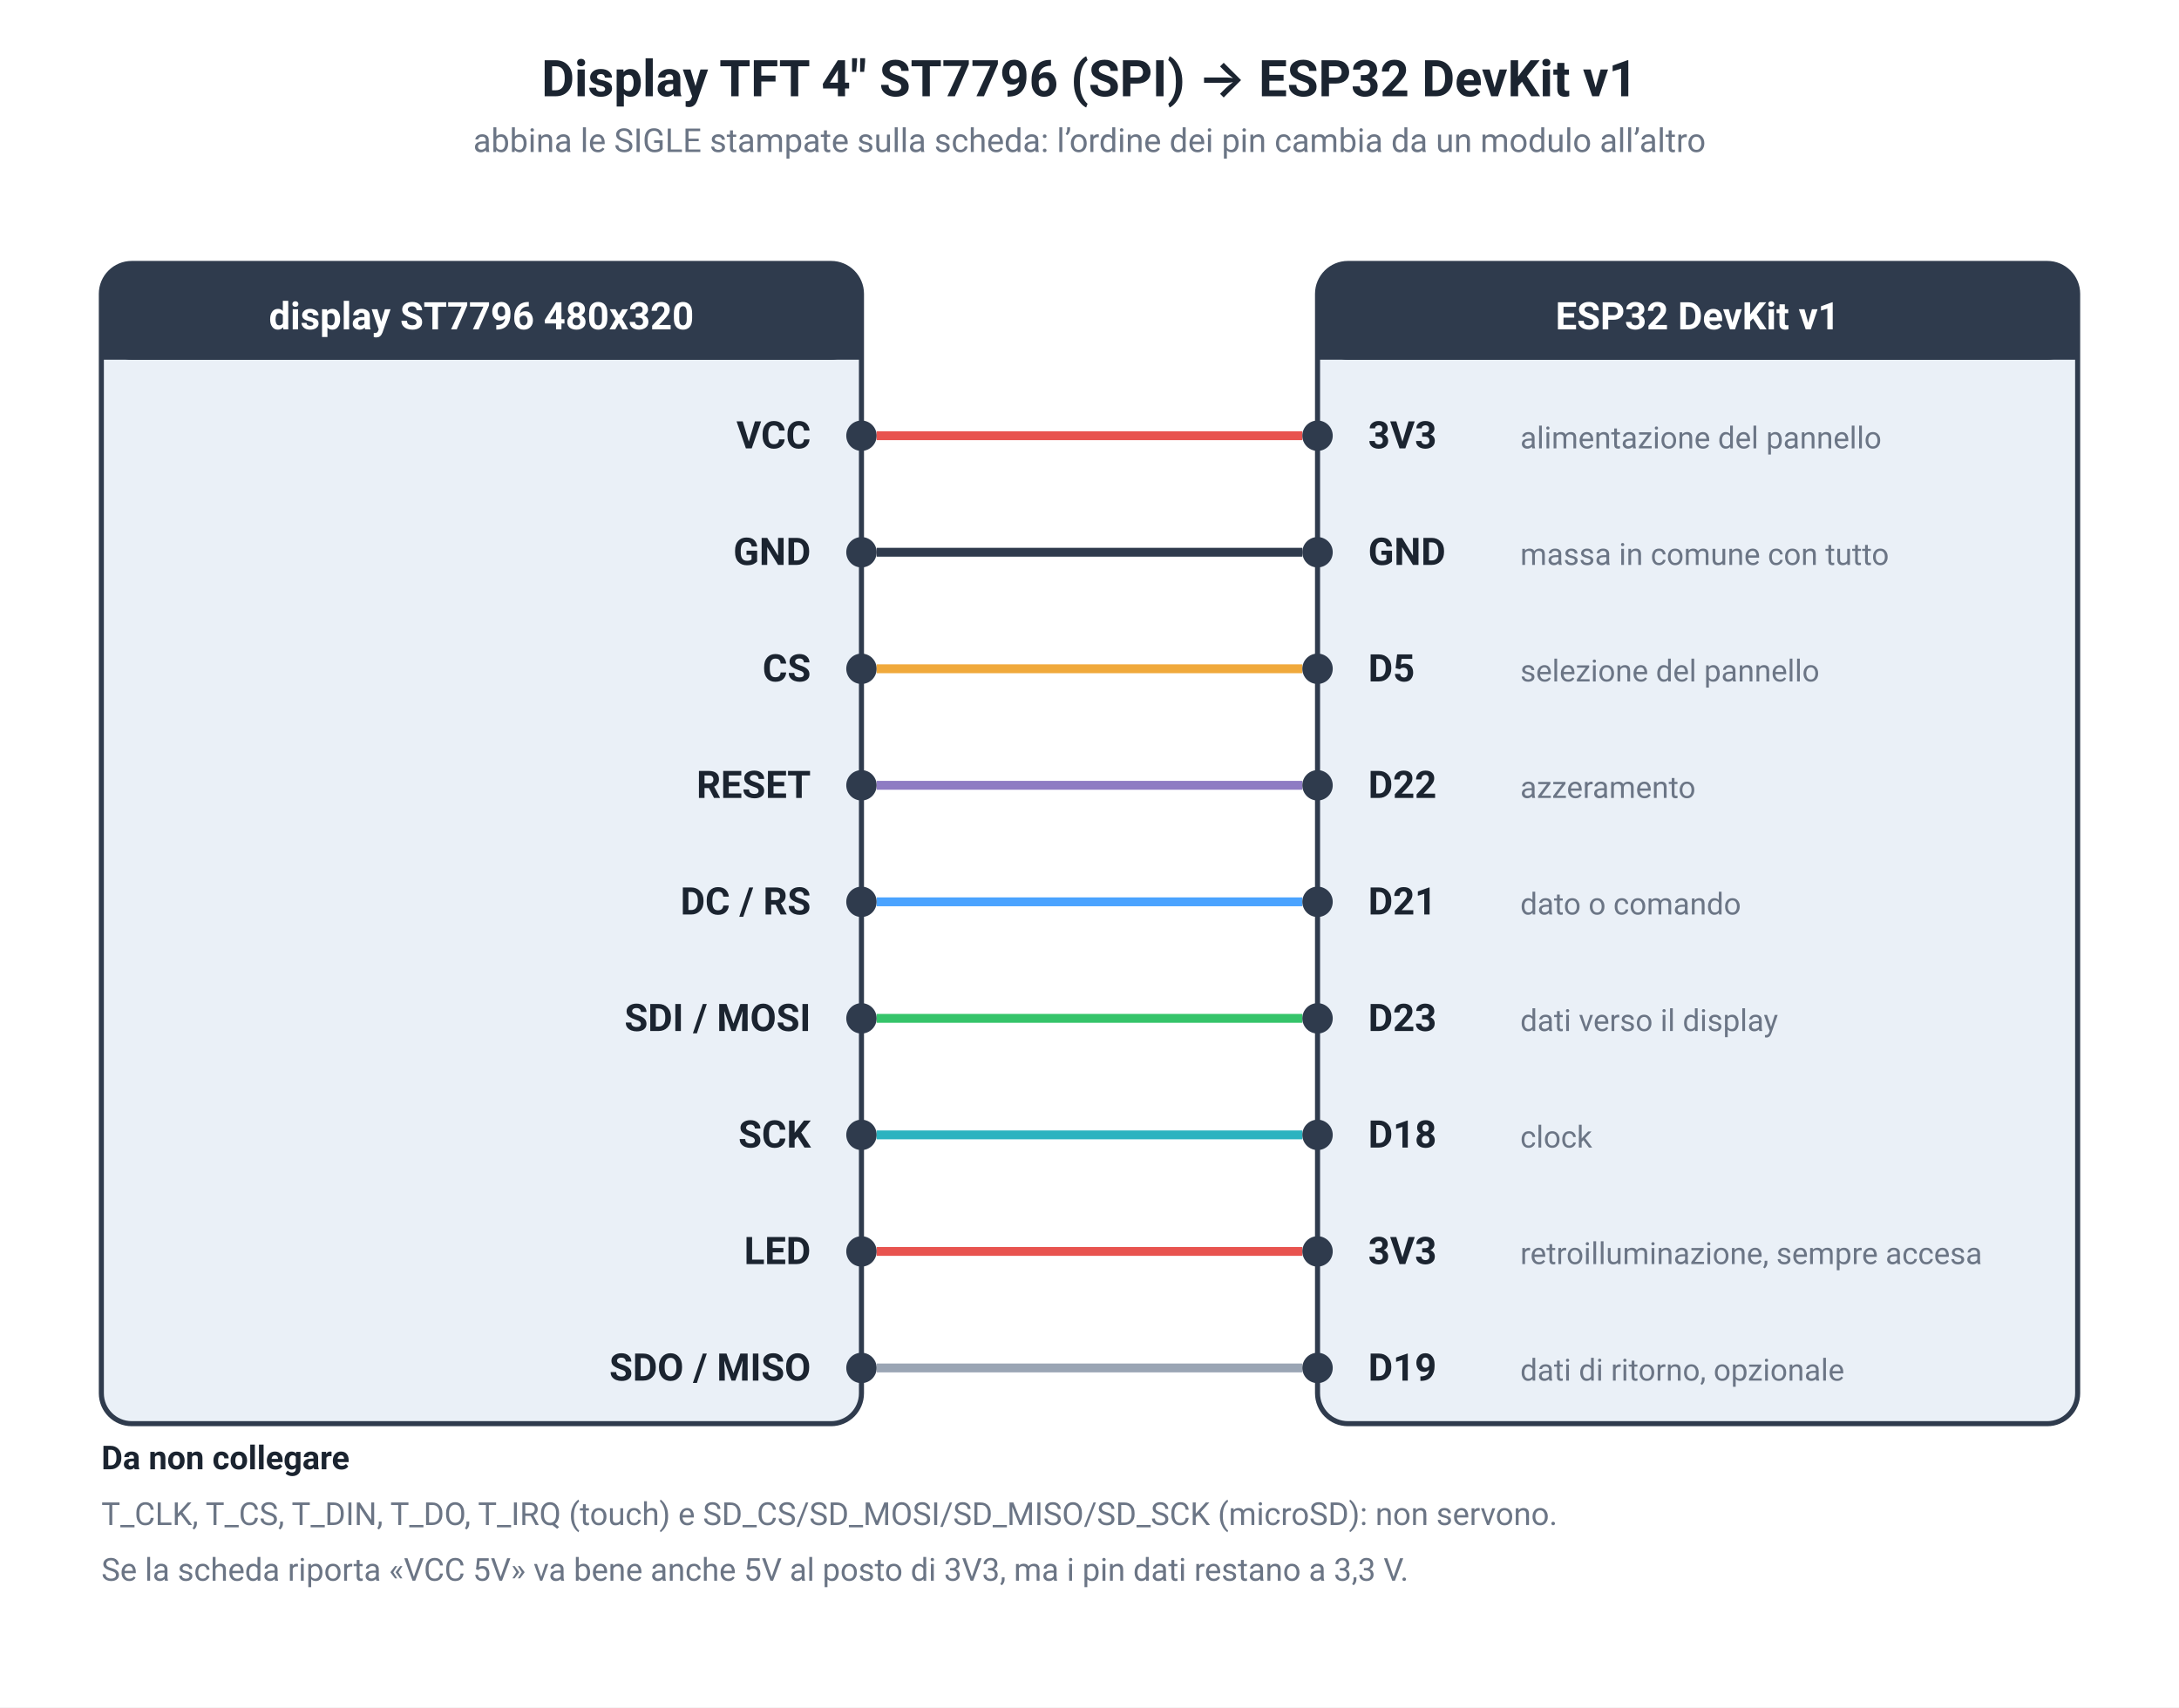
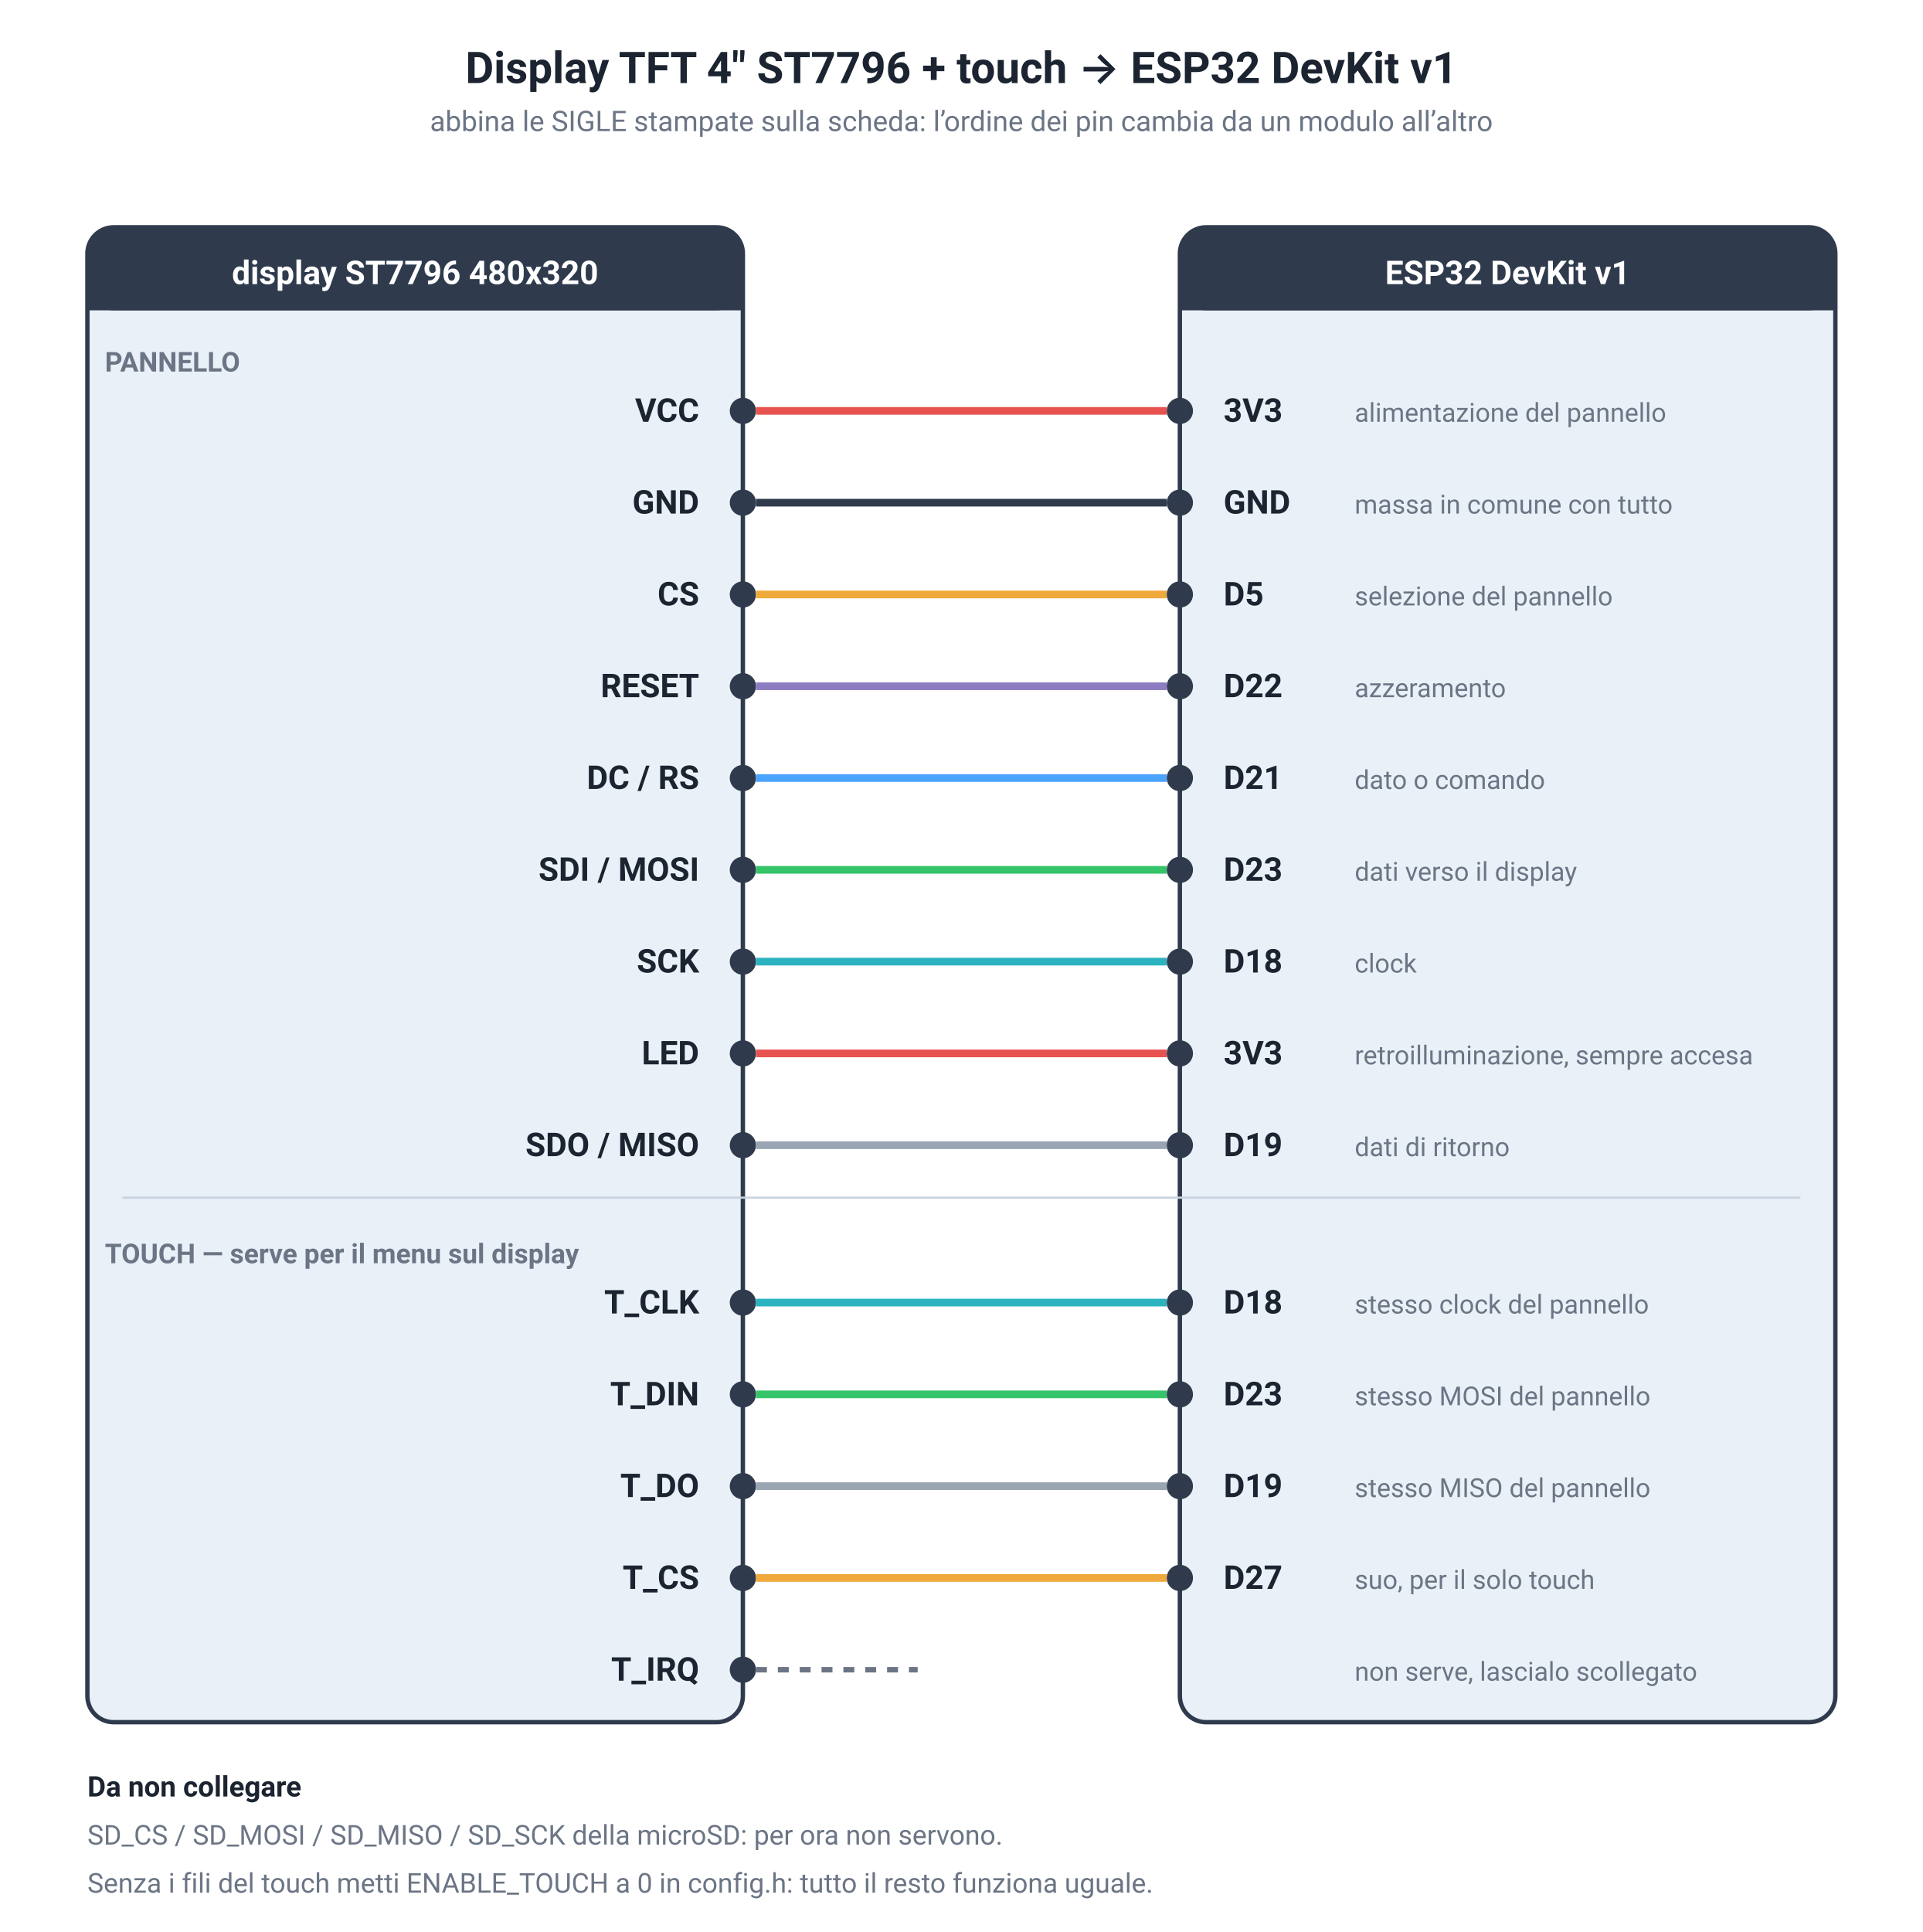
- <svg xmlns="http://www.w3.org/2000/svg" viewBox="0 0 860 674" width="860" height="674" font-family="system-ui, -apple-system, 'Segoe UI', Roboto, sans-serif">
-   <rect width="860" height="674" fill="#ffffff" />
-   <text x="430" y="38" text-anchor="middle" font-size="20" font-weight="600" fill="#1b2430">Display TFT 4" ST7796 (SPI) → ESP32 DevKit v1</text>
-   <text x="430" y="60" text-anchor="middle" font-size="13" fill="#6b7585">abbina le SIGLE stampate sulla scheda: l’ordine dei pin cambia da un modulo all’altro</text>
-   <rect x="40" y="104" width="300" height="458" rx="12" fill="#eaf0f7" stroke="#2f3b4d" stroke-width="2" />
+ <svg xmlns="http://www.w3.org/2000/svg" viewBox="0 0 880 884" width="880" height="884" font-family="system-ui, -apple-system, 'Segoe UI', Roboto, sans-serif">
+   <rect width="880" height="884" fill="#ffffff" />
+   <text x="440" y="38" text-anchor="middle" font-size="20" font-weight="600" fill="#1b2430">Display TFT 4" ST7796 + touch → ESP32 DevKit v1</text>
+   <text x="440" y="60" text-anchor="middle" font-size="13" fill="#6b7585">abbina le SIGLE stampate sulla scheda: l’ordine dei pin cambia da un modulo all’altro</text>
+   <rect x="40" y="104" width="300" height="684" rx="12" fill="#eaf0f7" stroke="#2f3b4d" stroke-width="2" />
  <rect x="40" y="104" width="300" height="38" rx="12" fill="#2f3b4d" />
  <rect x="40" y="130" width="300" height="12" fill="#2f3b4d" />
  <text x="190" y="130" text-anchor="middle" font-size="15" font-weight="600" fill="#ffffff">display ST7796 480x320</text>
-   <rect x="520" y="104" width="300" height="458" rx="12" fill="#eaf0f7" stroke="#2f3b4d" stroke-width="2" />
-   <rect x="520" y="104" width="300" height="38" rx="12" fill="#2f3b4d" />
-   <rect x="520" y="130" width="300" height="12" fill="#2f3b4d" />
-   <text x="670" y="130" text-anchor="middle" font-size="15" font-weight="600" fill="#ffffff">ESP32 DevKit v1</text>
-   <text x="320" y="177" text-anchor="end" font-size="15" font-weight="600" fill="#1b2430">VCC</text>
-   <circle cx="340" cy="172" r="6" fill="#2f3b4d" />
-   <path d="M346 172 H514" stroke="#e8534f" stroke-width="3.5" fill="none" />
-   <circle cx="520" cy="172" r="6" fill="#2f3b4d" />
-   <text x="540" y="177" font-size="15" font-weight="600" fill="#1b2430">3V3</text>
-   <text x="600" y="177" font-size="12" fill="#6b7585">alimentazione del pannello</text>
-   <text x="320" y="223" text-anchor="end" font-size="15" font-weight="600" fill="#1b2430">GND</text>
-   <circle cx="340" cy="218" r="6" fill="#2f3b4d" />
-   <path d="M346 218 H514" stroke="#2f3b4d" stroke-width="3.5" fill="none" />
-   <circle cx="520" cy="218" r="6" fill="#2f3b4d" />
-   <text x="540" y="223" font-size="15" font-weight="600" fill="#1b2430">GND</text>
-   <text x="600" y="223" font-size="12" fill="#6b7585">massa in comune con tutto</text>
-   <text x="320" y="269" text-anchor="end" font-size="15" font-weight="600" fill="#1b2430">CS</text>
-   <circle cx="340" cy="264" r="6" fill="#2f3b4d" />
-   <path d="M346 264 H514" stroke="#f0a93b" stroke-width="3.5" fill="none" />
-   <circle cx="520" cy="264" r="6" fill="#2f3b4d" />
-   <text x="540" y="269" font-size="15" font-weight="600" fill="#1b2430">D5</text>
-   <text x="600" y="269" font-size="12" fill="#6b7585">selezione del pannello</text>
-   <text x="320" y="315" text-anchor="end" font-size="15" font-weight="600" fill="#1b2430">RESET</text>
-   <circle cx="340" cy="310" r="6" fill="#2f3b4d" />
-   <path d="M346 310 H514" stroke="#8e7cc3" stroke-width="3.5" fill="none" />
-   <circle cx="520" cy="310" r="6" fill="#2f3b4d" />
-   <text x="540" y="315" font-size="15" font-weight="600" fill="#1b2430">D22</text>
-   <text x="600" y="315" font-size="12" fill="#6b7585">azzeramento</text>
+   <rect x="540" y="104" width="300" height="684" rx="12" fill="#eaf0f7" stroke="#2f3b4d" stroke-width="2" />
+   <rect x="540" y="104" width="300" height="38" rx="12" fill="#2f3b4d" />
+   <rect x="540" y="130" width="300" height="12" fill="#2f3b4d" />
+   <text x="690" y="130" text-anchor="middle" font-size="15" font-weight="600" fill="#ffffff">ESP32 DevKit v1</text>
+   <text x="48" y="170" font-size="12.5" font-weight="600" fill="#6b7585">PANNELLO</text>
+   <text x="320" y="193" text-anchor="end" font-size="15" font-weight="600" fill="#1b2430">VCC</text>
+   <circle cx="340" cy="188" r="6" fill="#2f3b4d" />
+   <path d="M346 188 H534" stroke="#e8534f" stroke-width="3.5" fill="none" />
+   <circle cx="540" cy="188" r="6" fill="#2f3b4d" />
+   <text x="560" y="193" font-size="15" font-weight="600" fill="#1b2430">3V3</text>
+   <text x="620" y="193" font-size="12" fill="#6b7585">alimentazione del pannello</text>
+   <text x="320" y="235" text-anchor="end" font-size="15" font-weight="600" fill="#1b2430">GND</text>
+   <circle cx="340" cy="230" r="6" fill="#2f3b4d" />
+   <path d="M346 230 H534" stroke="#2f3b4d" stroke-width="3.5" fill="none" />
+   <circle cx="540" cy="230" r="6" fill="#2f3b4d" />
+   <text x="560" y="235" font-size="15" font-weight="600" fill="#1b2430">GND</text>
+   <text x="620" y="235" font-size="12" fill="#6b7585">massa in comune con tutto</text>
+   <text x="320" y="277" text-anchor="end" font-size="15" font-weight="600" fill="#1b2430">CS</text>
+   <circle cx="340" cy="272" r="6" fill="#2f3b4d" />
+   <path d="M346 272 H534" stroke="#f0a93b" stroke-width="3.5" fill="none" />
+   <circle cx="540" cy="272" r="6" fill="#2f3b4d" />
+   <text x="560" y="277" font-size="15" font-weight="600" fill="#1b2430">D5</text>
+   <text x="620" y="277" font-size="12" fill="#6b7585">selezione del pannello</text>
+   <text x="320" y="319" text-anchor="end" font-size="15" font-weight="600" fill="#1b2430">RESET</text>
+   <circle cx="340" cy="314" r="6" fill="#2f3b4d" />
+   <path d="M346 314 H534" stroke="#8e7cc3" stroke-width="3.5" fill="none" />
+   <circle cx="540" cy="314" r="6" fill="#2f3b4d" />
+   <text x="560" y="319" font-size="15" font-weight="600" fill="#1b2430">D22</text>
+   <text x="620" y="319" font-size="12" fill="#6b7585">azzeramento</text>
  <text x="320" y="361" text-anchor="end" font-size="15" font-weight="600" fill="#1b2430">DC / RS</text>
  <circle cx="340" cy="356" r="6" fill="#2f3b4d" />
-   <path d="M346 356 H514" stroke="#4aa3ff" stroke-width="3.5" fill="none" />
-   <circle cx="520" cy="356" r="6" fill="#2f3b4d" />
-   <text x="540" y="361" font-size="15" font-weight="600" fill="#1b2430">D21</text>
-   <text x="600" y="361" font-size="12" fill="#6b7585">dato o comando</text>
-   <text x="320" y="407" text-anchor="end" font-size="15" font-weight="600" fill="#1b2430">SDI / MOSI</text>
-   <circle cx="340" cy="402" r="6" fill="#2f3b4d" />
-   <path d="M346 402 H514" stroke="#35c46a" stroke-width="3.5" fill="none" />
-   <circle cx="520" cy="402" r="6" fill="#2f3b4d" />
-   <text x="540" y="407" font-size="15" font-weight="600" fill="#1b2430">D23</text>
-   <text x="600" y="407" font-size="12" fill="#6b7585">dati verso il display</text>
-   <text x="320" y="453" text-anchor="end" font-size="15" font-weight="600" fill="#1b2430">SCK</text>
-   <circle cx="340" cy="448" r="6" fill="#2f3b4d" />
-   <path d="M346 448 H514" stroke="#2bb3c0" stroke-width="3.5" fill="none" />
-   <circle cx="520" cy="448" r="6" fill="#2f3b4d" />
-   <text x="540" y="453" font-size="15" font-weight="600" fill="#1b2430">D18</text>
-   <text x="600" y="453" font-size="12" fill="#6b7585">clock</text>
-   <text x="320" y="499" text-anchor="end" font-size="15" font-weight="600" fill="#1b2430">LED</text>
-   <circle cx="340" cy="494" r="6" fill="#2f3b4d" />
-   <path d="M346 494 H514" stroke="#e8534f" stroke-width="3.5" fill="none" />
-   <circle cx="520" cy="494" r="6" fill="#2f3b4d" />
-   <text x="540" y="499" font-size="15" font-weight="600" fill="#1b2430">3V3</text>
-   <text x="600" y="499" font-size="12" fill="#6b7585">retroilluminazione, sempre accesa</text>
-   <text x="320" y="545" text-anchor="end" font-size="15" font-weight="600" fill="#1b2430">SDO / MISO</text>
-   <circle cx="340" cy="540" r="6" fill="#2f3b4d" />
-   <path d="M346 540 H514" stroke="#9aa5b4" stroke-width="3.5" fill="none" />
-   <circle cx="520" cy="540" r="6" fill="#2f3b4d" />
-   <text x="540" y="545" font-size="15" font-weight="600" fill="#1b2430">D19</text>
-   <text x="600" y="545" font-size="12" fill="#6b7585">dati di ritorno, opzionale</text>
-   <text x="40" y="580" font-size="13" fill="#1b2430" font-weight="600">Da non collegare</text>
-   <text x="40" y="602" font-size="12.5" fill="#6b7585">T_CLK, T_CS, T_DIN, T_DO, T_IRQ (touch) e SD_CS/SD_MOSI/SD_MISO/SD_SCK (microSD): non servono.</text>
-   <text x="40" y="624" font-size="12.5" fill="#6b7585">Se la scheda riporta «VCC 5V» va bene anche 5V al posto di 3V3, ma i pin dati restano a 3,3 V.</text>
+   <path d="M346 356 H534" stroke="#4aa3ff" stroke-width="3.5" fill="none" />
+   <circle cx="540" cy="356" r="6" fill="#2f3b4d" />
+   <text x="560" y="361" font-size="15" font-weight="600" fill="#1b2430">D21</text>
+   <text x="620" y="361" font-size="12" fill="#6b7585">dato o comando</text>
+   <text x="320" y="403" text-anchor="end" font-size="15" font-weight="600" fill="#1b2430">SDI / MOSI</text>
+   <circle cx="340" cy="398" r="6" fill="#2f3b4d" />
+   <path d="M346 398 H534" stroke="#35c46a" stroke-width="3.5" fill="none" />
+   <circle cx="540" cy="398" r="6" fill="#2f3b4d" />
+   <text x="560" y="403" font-size="15" font-weight="600" fill="#1b2430">D23</text>
+   <text x="620" y="403" font-size="12" fill="#6b7585">dati verso il display</text>
+   <text x="320" y="445" text-anchor="end" font-size="15" font-weight="600" fill="#1b2430">SCK</text>
+   <circle cx="340" cy="440" r="6" fill="#2f3b4d" />
+   <path d="M346 440 H534" stroke="#2bb3c0" stroke-width="3.5" fill="none" />
+   <circle cx="540" cy="440" r="6" fill="#2f3b4d" />
+   <text x="560" y="445" font-size="15" font-weight="600" fill="#1b2430">D18</text>
+   <text x="620" y="445" font-size="12" fill="#6b7585">clock</text>
+   <text x="320" y="487" text-anchor="end" font-size="15" font-weight="600" fill="#1b2430">LED</text>
+   <circle cx="340" cy="482" r="6" fill="#2f3b4d" />
+   <path d="M346 482 H534" stroke="#e8534f" stroke-width="3.5" fill="none" />
+   <circle cx="540" cy="482" r="6" fill="#2f3b4d" />
+   <text x="560" y="487" font-size="15" font-weight="600" fill="#1b2430">3V3</text>
+   <text x="620" y="487" font-size="12" fill="#6b7585">retroilluminazione, sempre accesa</text>
+   <text x="320" y="529" text-anchor="end" font-size="15" font-weight="600" fill="#1b2430">SDO / MISO</text>
+   <circle cx="340" cy="524" r="6" fill="#2f3b4d" />
+   <path d="M346 524 H534" stroke="#9aa5b4" stroke-width="3.5" fill="none" />
+   <circle cx="540" cy="524" r="6" fill="#2f3b4d" />
+   <text x="560" y="529" font-size="15" font-weight="600" fill="#1b2430">D19</text>
+   <text x="620" y="529" font-size="12" fill="#6b7585">dati di ritorno</text>
+   <path d="M56 548 H824" stroke="#c9d3e0" stroke-width="1" fill="none" />
+   <text x="48" y="578" font-size="12.5" font-weight="600" fill="#6b7585">TOUCH — serve per il menu sul display</text>
+   <text x="320" y="601" text-anchor="end" font-size="15" font-weight="600" fill="#1b2430">T_CLK</text>
+   <circle cx="340" cy="596" r="6" fill="#2f3b4d" />
+   <path d="M346 596 H534" stroke="#2bb3c0" stroke-width="3.5" fill="none" />
+   <circle cx="540" cy="596" r="6" fill="#2f3b4d" />
+   <text x="560" y="601" font-size="15" font-weight="600" fill="#1b2430">D18</text>
+   <text x="620" y="601" font-size="12" fill="#6b7585">stesso clock del pannello</text>
+   <text x="320" y="643" text-anchor="end" font-size="15" font-weight="600" fill="#1b2430">T_DIN</text>
+   <circle cx="340" cy="638" r="6" fill="#2f3b4d" />
+   <path d="M346 638 H534" stroke="#35c46a" stroke-width="3.5" fill="none" />
+   <circle cx="540" cy="638" r="6" fill="#2f3b4d" />
+   <text x="560" y="643" font-size="15" font-weight="600" fill="#1b2430">D23</text>
+   <text x="620" y="643" font-size="12" fill="#6b7585">stesso MOSI del pannello</text>
+   <text x="320" y="685" text-anchor="end" font-size="15" font-weight="600" fill="#1b2430">T_DO</text>
+   <circle cx="340" cy="680" r="6" fill="#2f3b4d" />
+   <path d="M346 680 H534" stroke="#9aa5b4" stroke-width="3.5" fill="none" />
+   <circle cx="540" cy="680" r="6" fill="#2f3b4d" />
+   <text x="560" y="685" font-size="15" font-weight="600" fill="#1b2430">D19</text>
+   <text x="620" y="685" font-size="12" fill="#6b7585">stesso MISO del pannello</text>
+   <text x="320" y="727" text-anchor="end" font-size="15" font-weight="600" fill="#1b2430">T_CS</text>
+   <circle cx="340" cy="722" r="6" fill="#2f3b4d" />
+   <path d="M346 722 H534" stroke="#f0a93b" stroke-width="3.5" fill="none" />
+   <circle cx="540" cy="722" r="6" fill="#2f3b4d" />
+   <text x="560" y="727" font-size="15" font-weight="600" fill="#1b2430">D27</text>
+   <text x="620" y="727" font-size="12" fill="#6b7585">suo, per il solo touch</text>
+   <text x="320" y="769" text-anchor="end" font-size="15" font-weight="600" fill="#1b2430">T_IRQ</text>
+   <circle cx="340" cy="764" r="6" fill="#2f3b4d" />
+   <path d="M346 764 H420" stroke="#6b7585" stroke-width="2.5" stroke-dasharray="5 5" fill="none" />
+   <text x="620" y="769" font-size="12" fill="#6b7585">non serve, lascialo scollegato</text>
+   <text x="40" y="822" font-size="13" fill="#1b2430" font-weight="600">Da non collegare</text>
+   <text x="40" y="844" font-size="12.5" fill="#6b7585">SD_CS / SD_MOSI / SD_MISO / SD_SCK della microSD: per ora non servono.</text>
+   <text x="40" y="866" font-size="12.5" fill="#6b7585">Senza i fili del touch metti ENABLE_TOUCH a 0 in config.h: tutto il resto funziona uguale.</text>
</svg>
